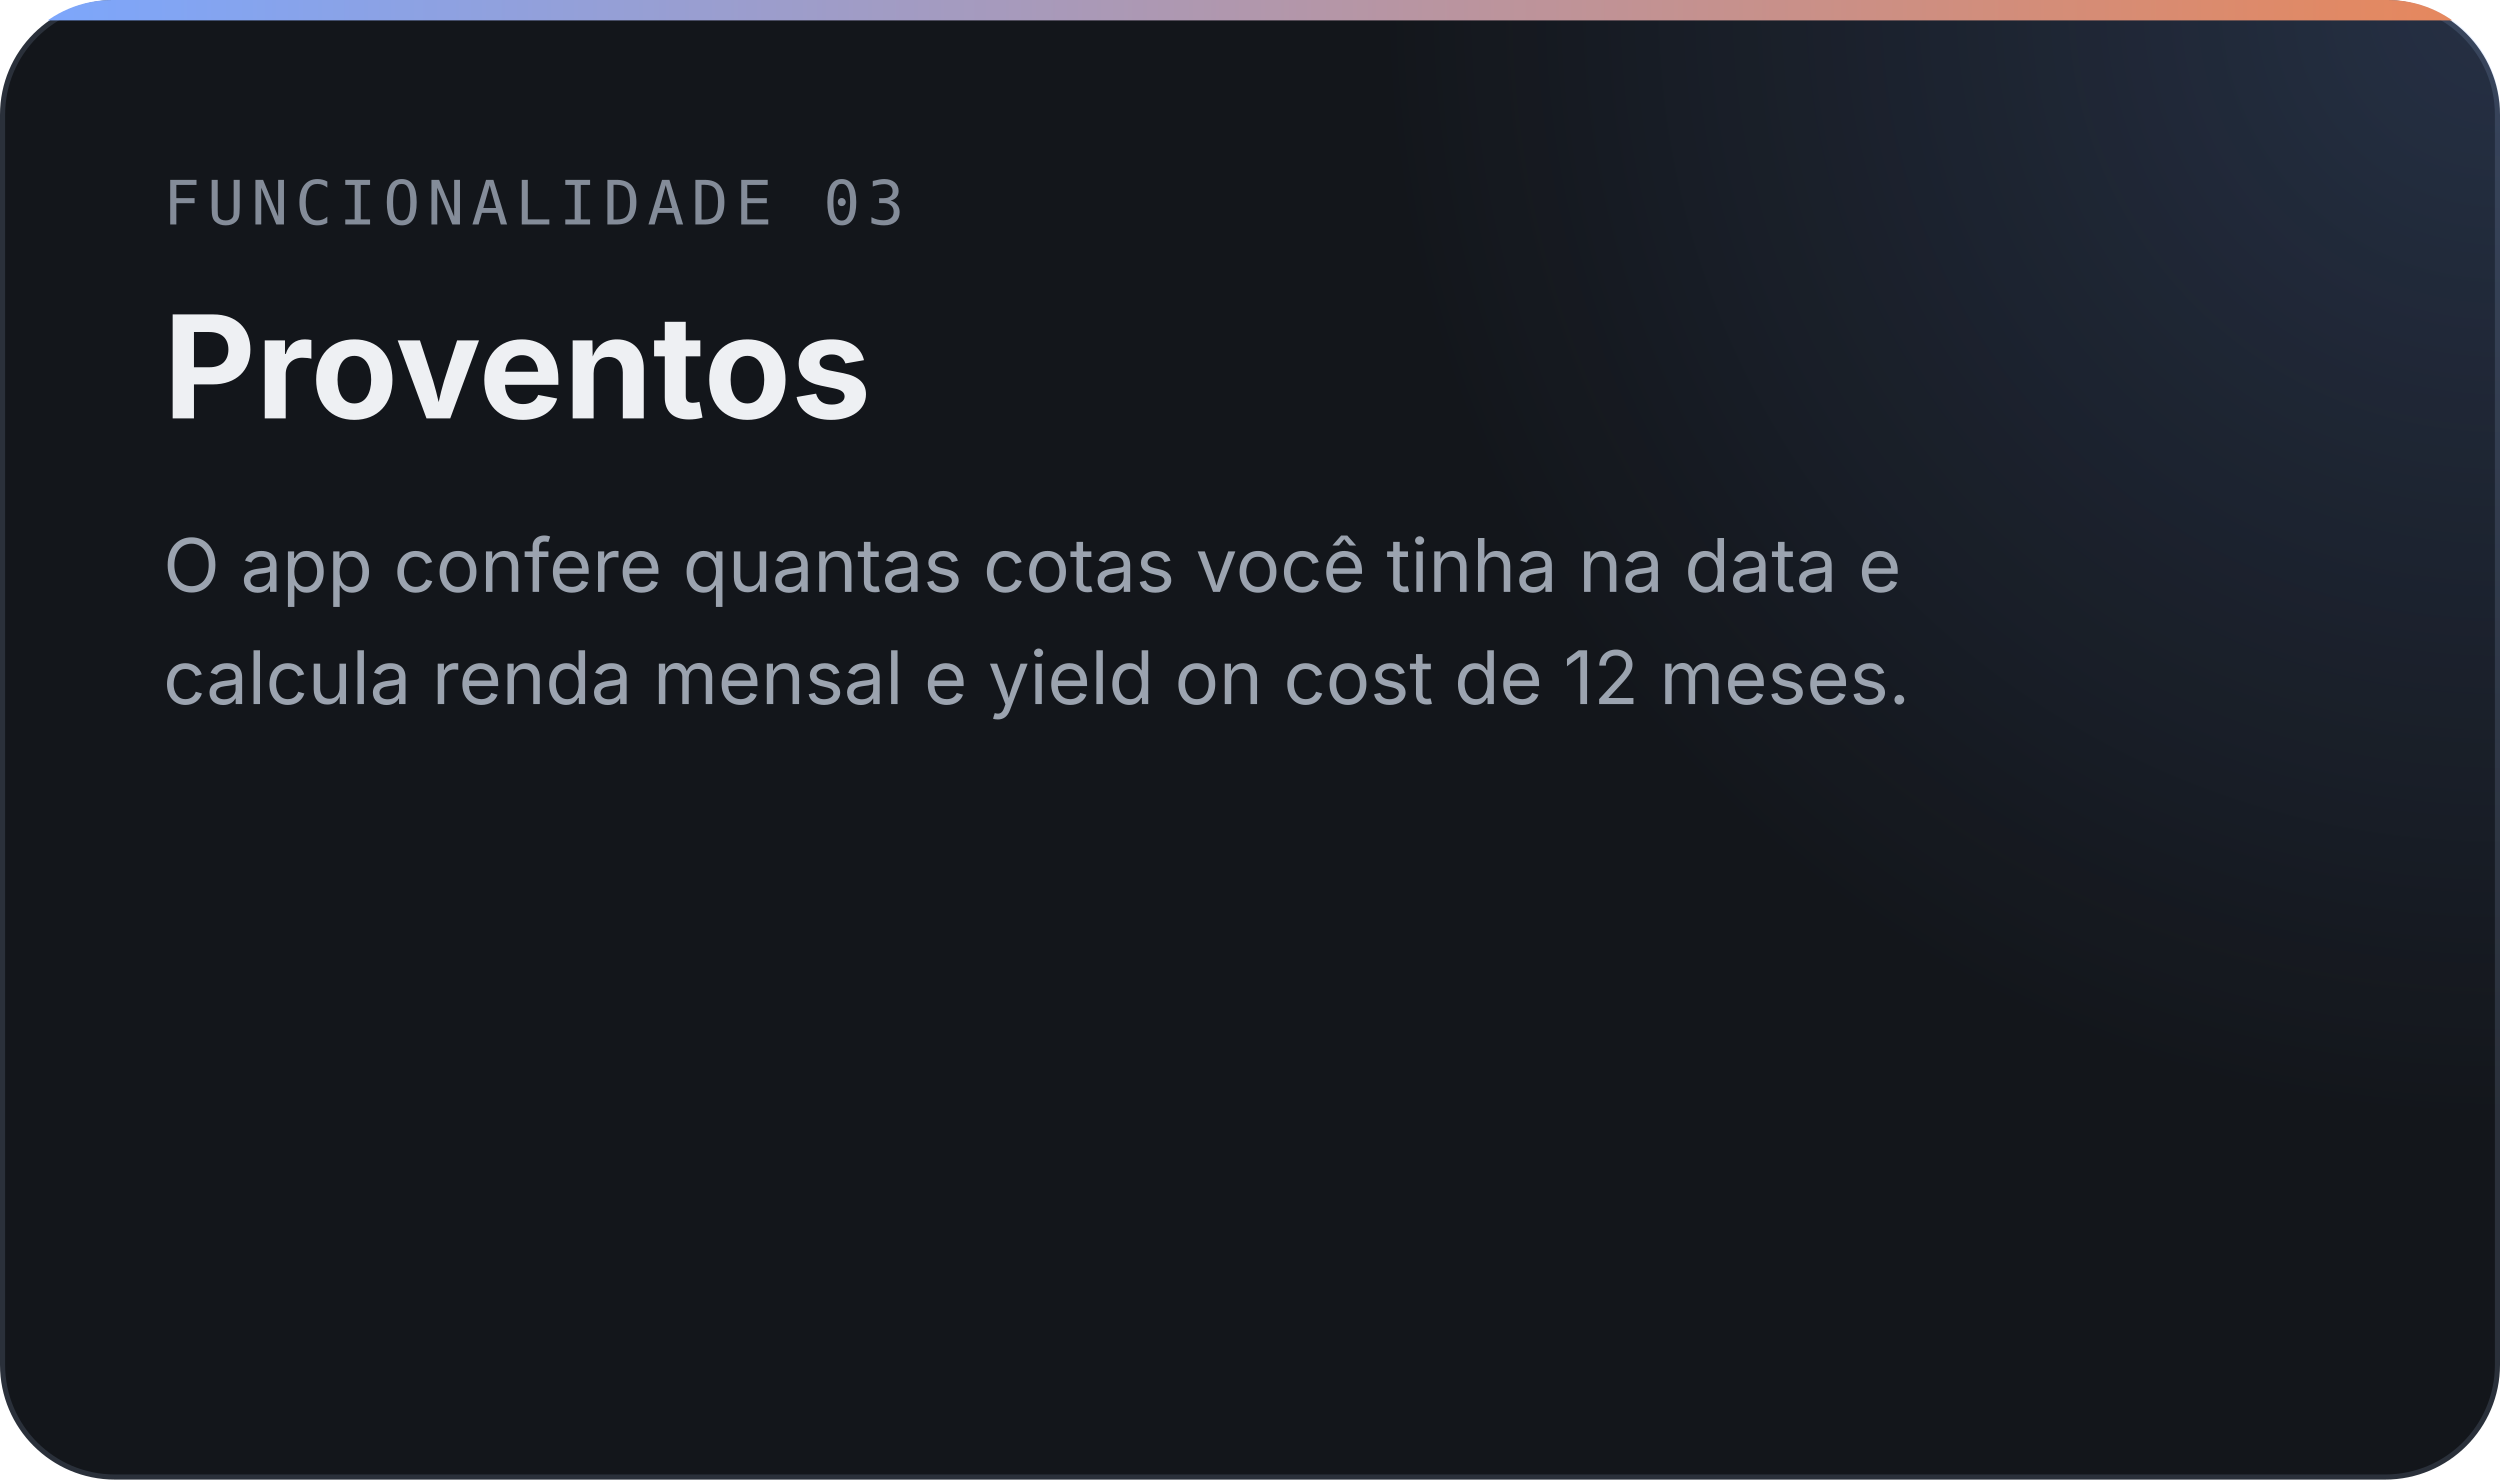
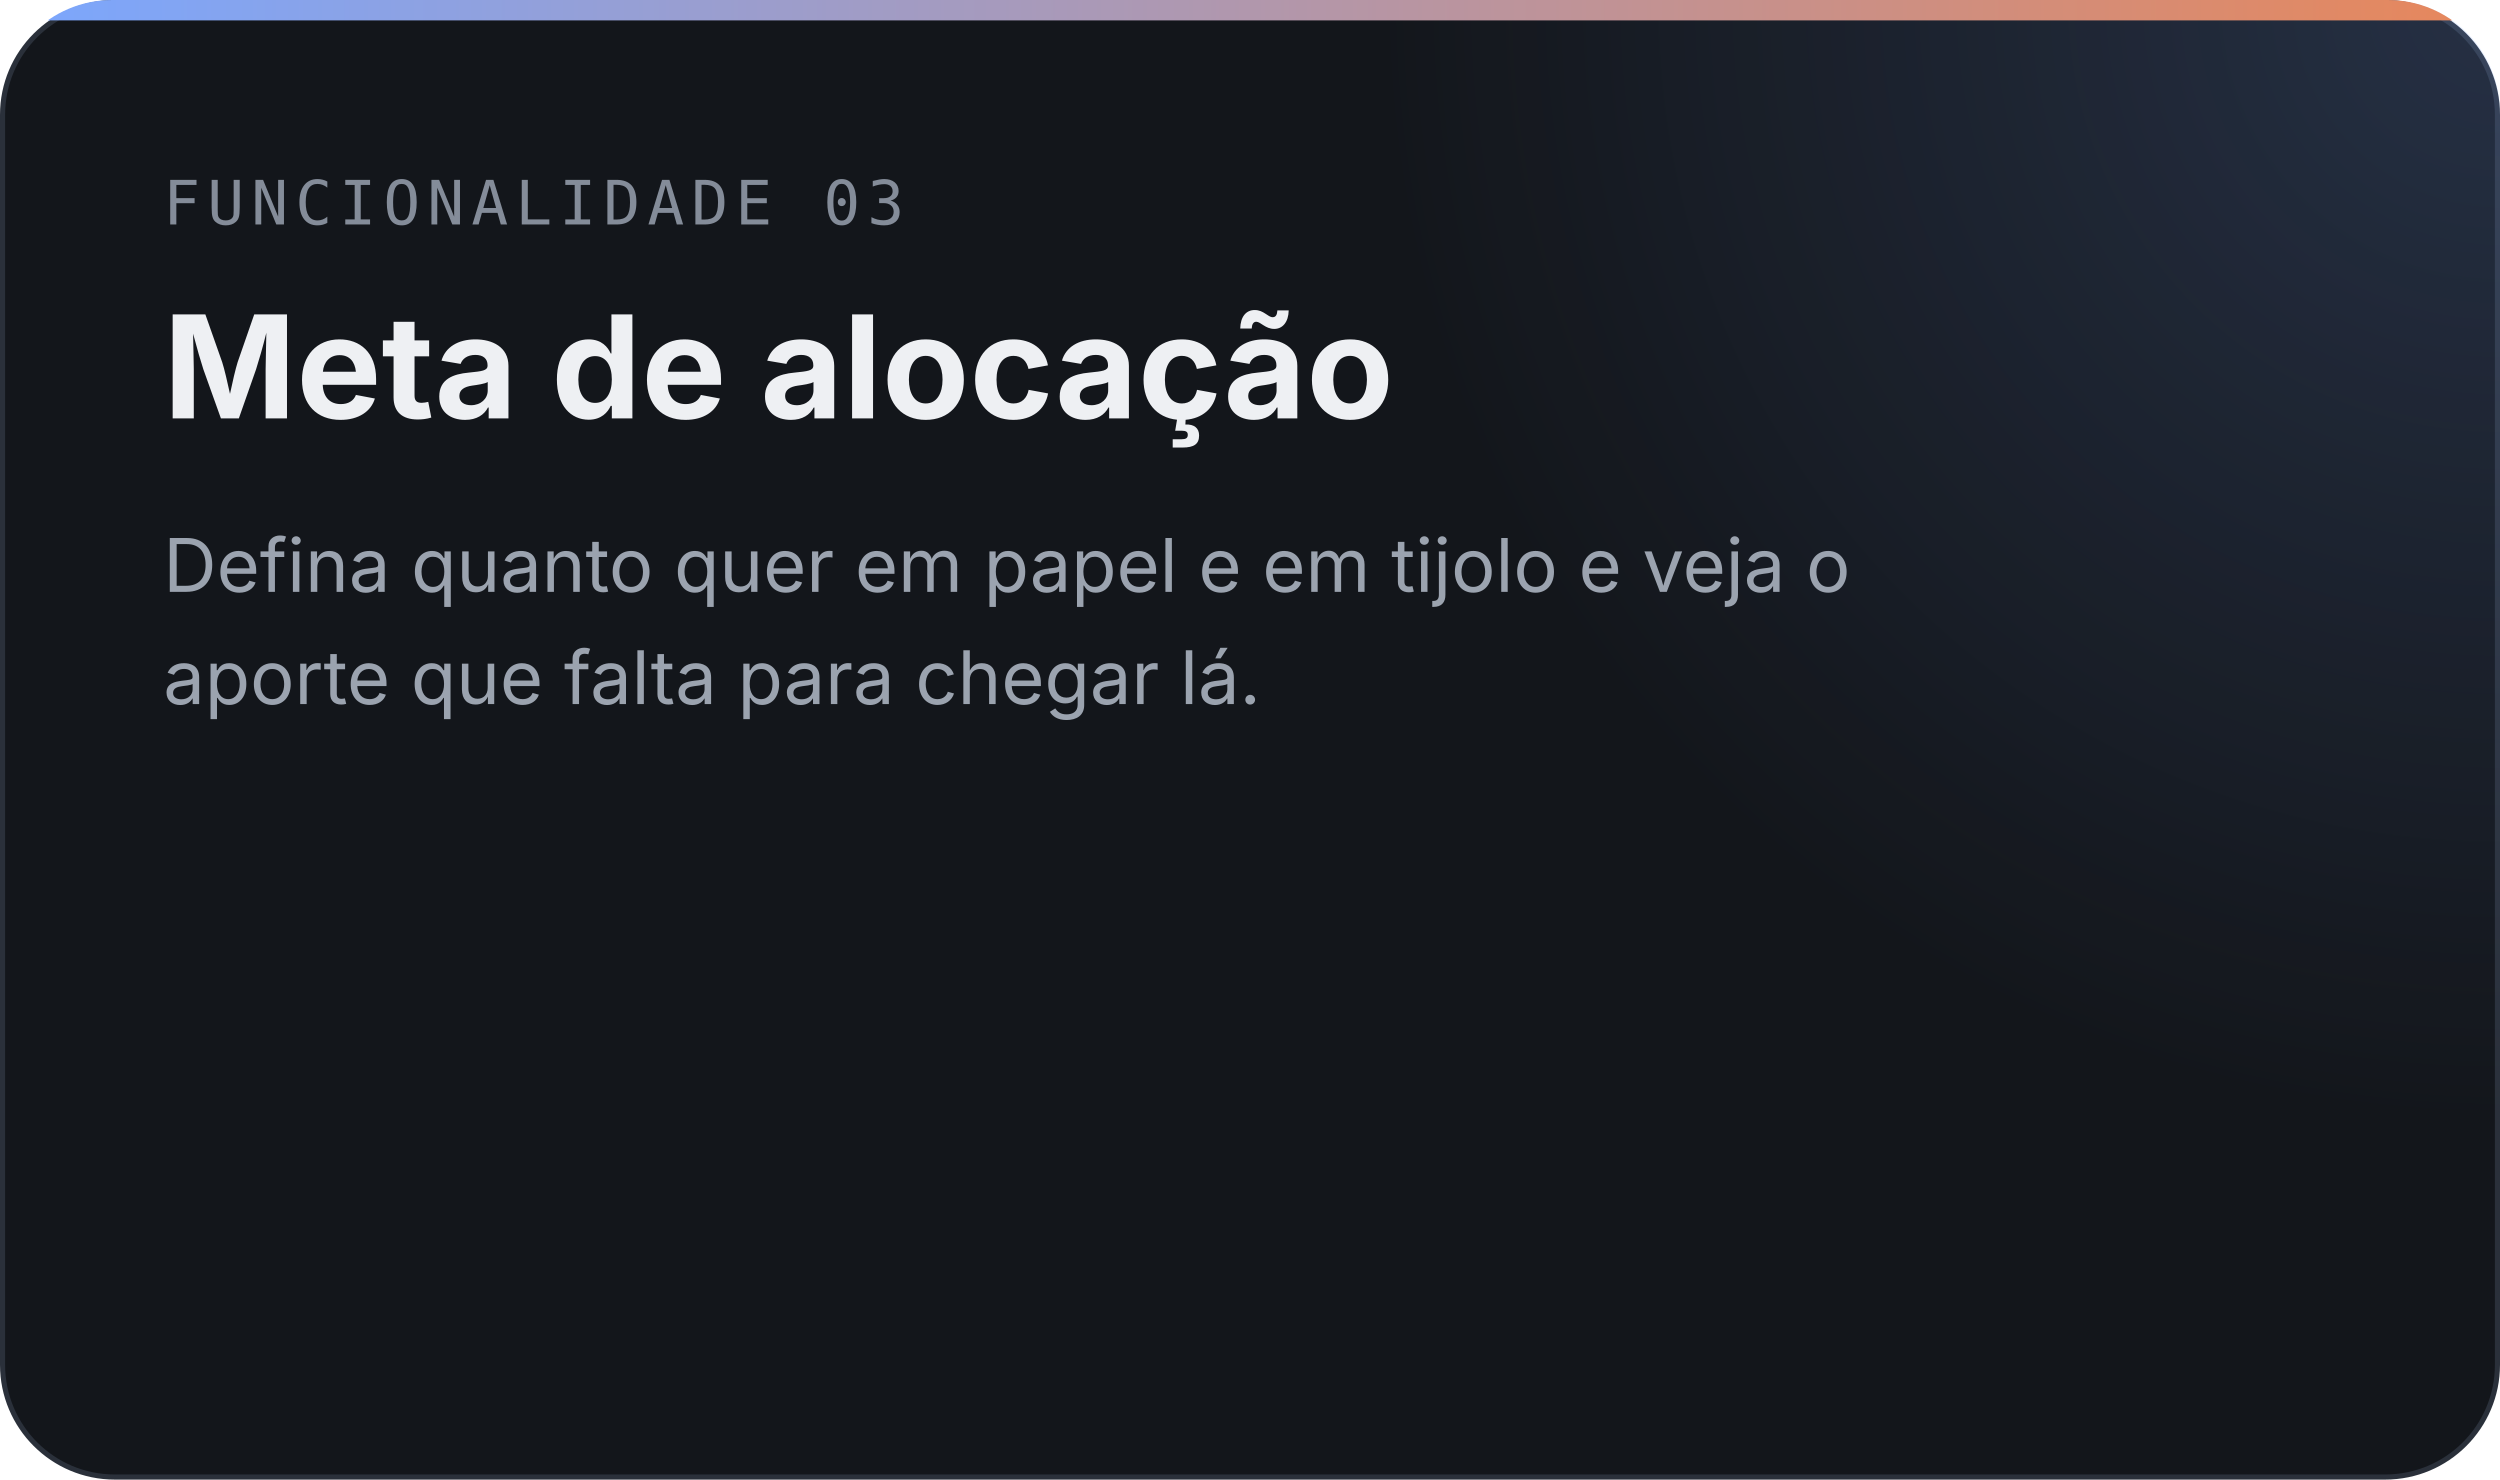
- <svg xmlns="http://www.w3.org/2000/svg" width="490" height="290" viewBox="0 0 490 290" role="img" aria-label="Proventos. O app confere quantas cotas você tinha na data e calcula renda mensal e yield on cost de 12 meses.">
+ <svg xmlns="http://www.w3.org/2000/svg" width="490" height="290" viewBox="0 0 490 290" role="img" aria-label="Meta de alocação. Defina quanto quer em papel e em tijolo e veja o aporte que falta para chegar lá.">
  <defs>
    <linearGradient id="g" x1="0" y1="0" x2="1" y2="0">
      <stop offset="0" stop-color="#7aa7ff" />
      <stop offset="1" stop-color="#e8875a" />
    </linearGradient>
    <radialGradient id="fc" gradientUnits="userSpaceOnUse" cx="490" cy="0" r="220">
      <stop offset="0" stop-color="#7aa7ff" stop-opacity="0.18" />
      <stop offset="1" stop-color="#7aa7ff" stop-opacity="0" />
    </radialGradient>
    <clipPath id="fk">
      <rect width="490" height="290" rx="22" />
    </clipPath>
  </defs>
  <rect x="0.5" y="0.5" width="489" height="289" rx="22" fill="#13161b" stroke="#2a303a" />
  <g clip-path="url(#fk)">
    <rect width="490" height="290" fill="url(#fc)" />
    <rect width="490" height="4" fill="url(#g)" />
  </g>
  <text x="32" y="44" font-family="'Geist Mono',ui-monospace,'SFMono-Regular',Menlo,Consolas,monospace" font-size="12" letter-spacing="1.4" fill="#848c99">FUNCIONALIDADE 03</text>
-   <text x="32" y="82" font-family="Geist,Inter,'Segoe UI',-apple-system,Helvetica,Arial,sans-serif" font-size="28" font-weight="700" fill="#eef0f3">Proventos</text>
-   <text x="32" y="116" font-family="Geist,Inter,'Segoe UI',-apple-system,Helvetica,Arial,sans-serif" font-size="14.5" fill="#9ba3af">O app confere quantas cotas você tinha na data e</text>
-   <text x="32" y="138" font-family="Geist,Inter,'Segoe UI',-apple-system,Helvetica,Arial,sans-serif" font-size="14.5" fill="#9ba3af">calcula renda mensal e yield on cost de 12 meses.</text>
+   <text x="32" y="82" font-family="Geist,Inter,'Segoe UI',-apple-system,Helvetica,Arial,sans-serif" font-size="28" font-weight="700" fill="#eef0f3">Meta de alocação</text>
+   <text x="32" y="116" font-family="Geist,Inter,'Segoe UI',-apple-system,Helvetica,Arial,sans-serif" font-size="14.5" fill="#9ba3af">Defina quanto quer em papel e em tijolo e veja o</text>
+   <text x="32" y="138" font-family="Geist,Inter,'Segoe UI',-apple-system,Helvetica,Arial,sans-serif" font-size="14.5" fill="#9ba3af">aporte que falta para chegar lá.</text>
</svg>
